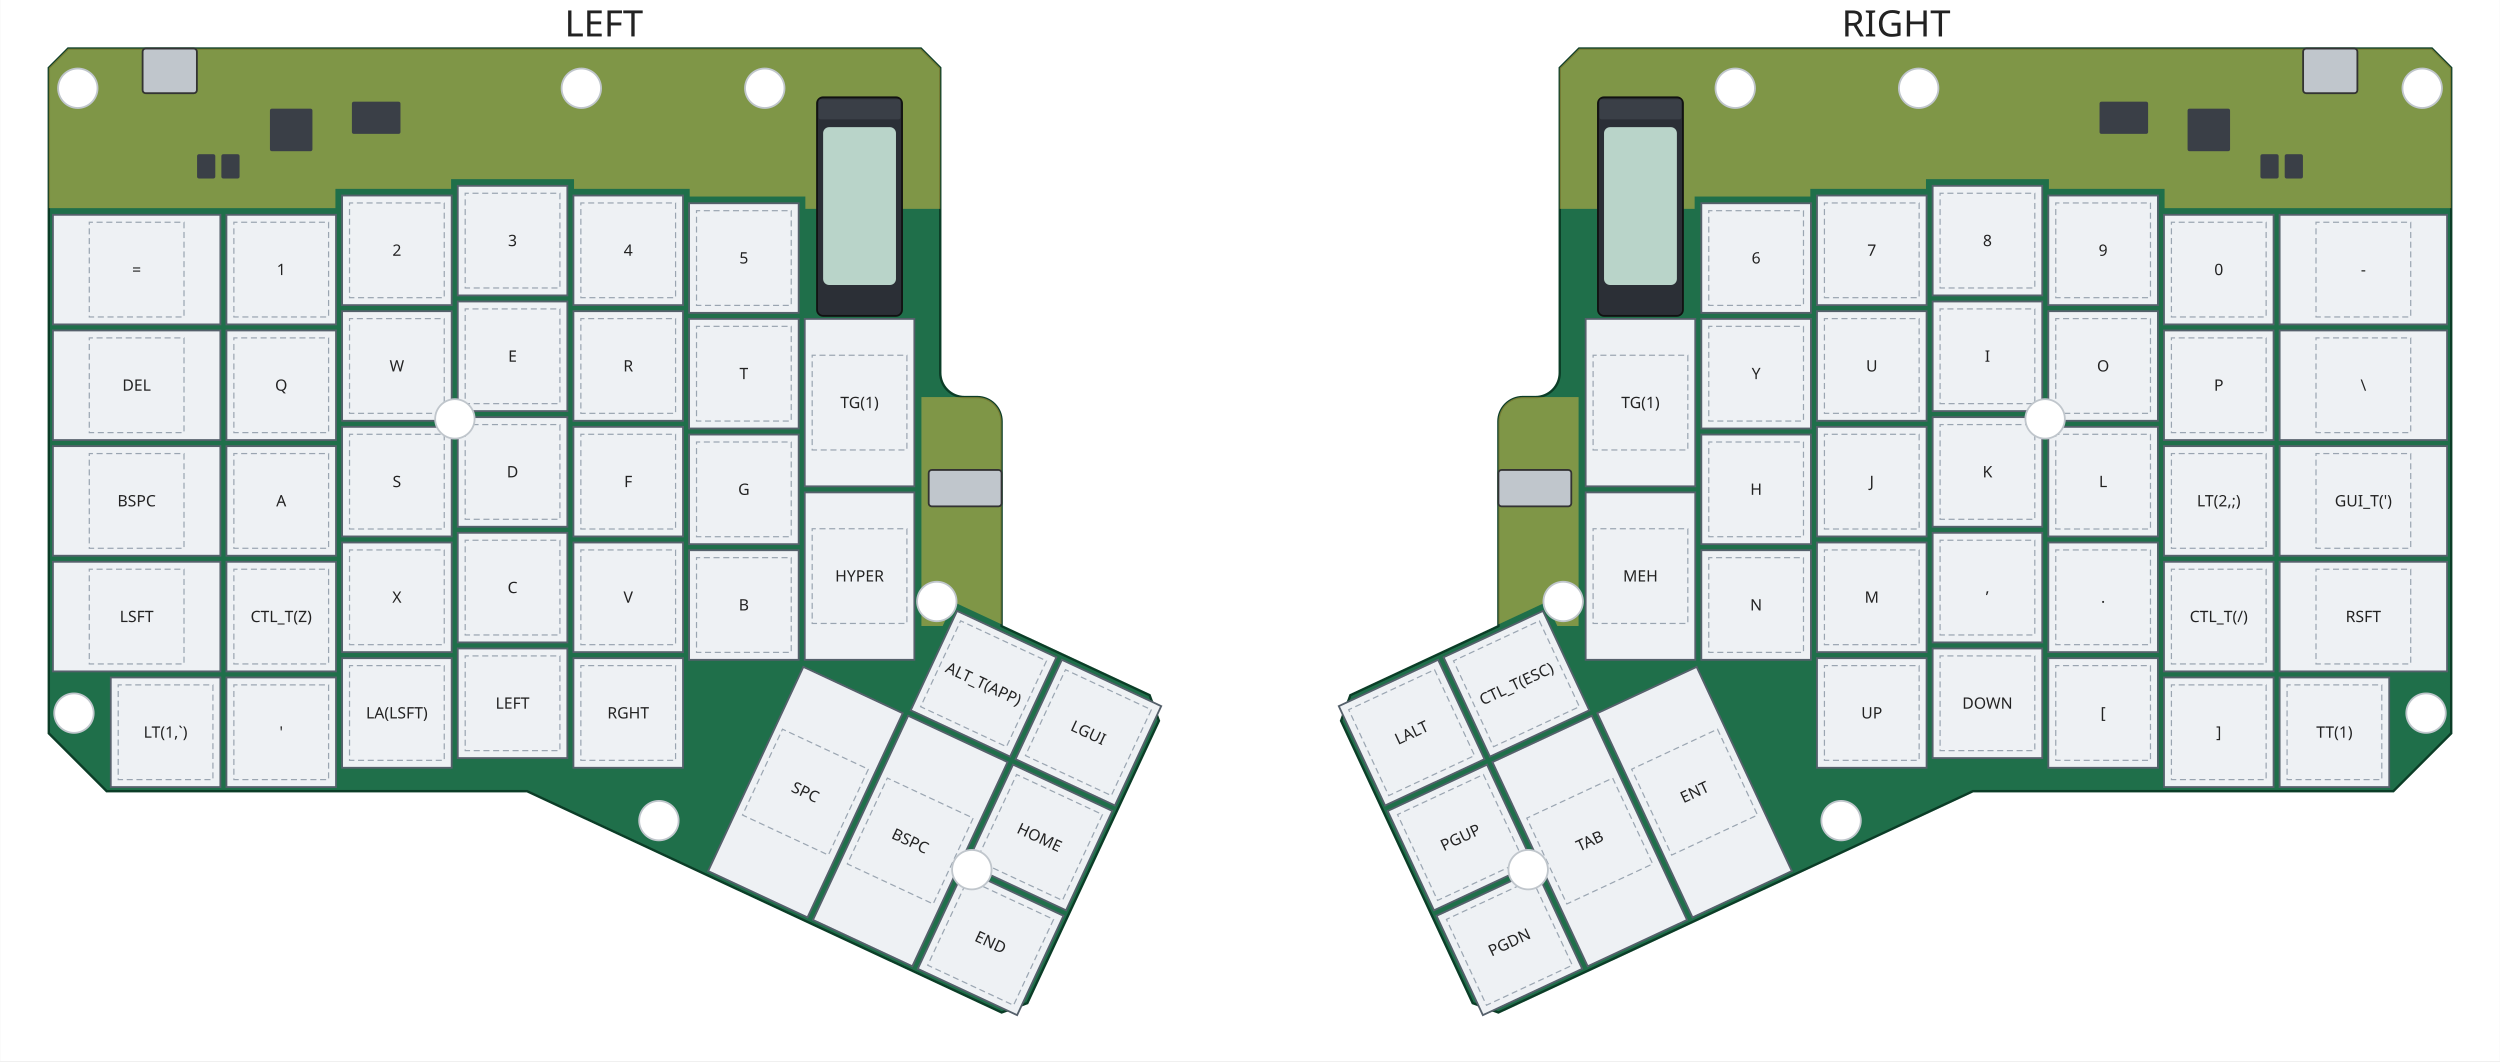
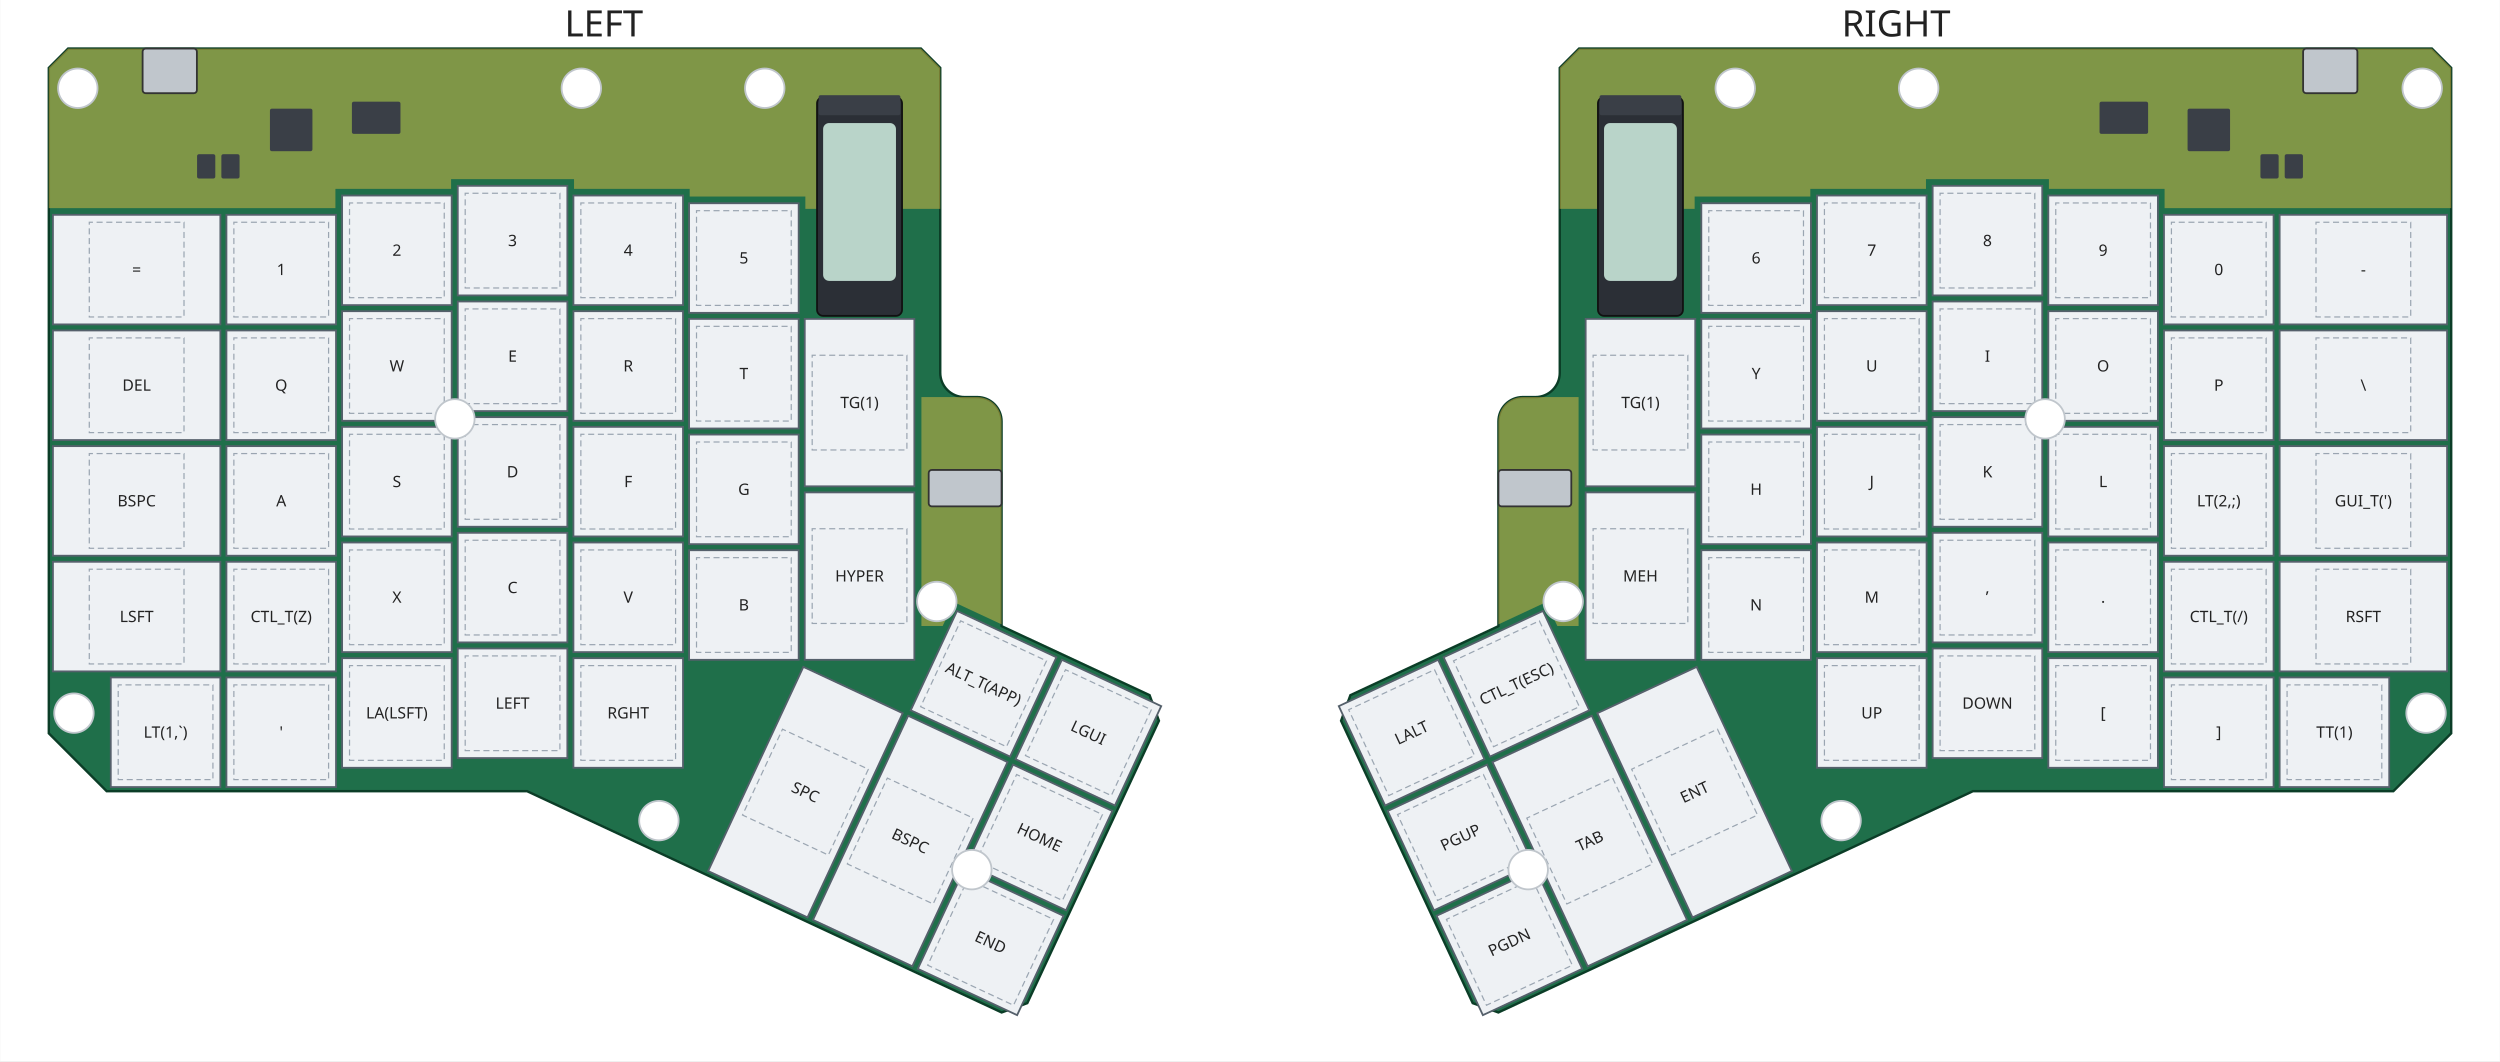
<svg xmlns="http://www.w3.org/2000/svg" viewBox="46.082 22.600 411.674 174.752" width="1647" height="699" font-family="sans-serif">
  <style>.bg{fill:#fff}.pcb{fill:#1f6f4a;stroke:#0b3d27;stroke-width:.4}.zone{fill:#f5c542;opacity:.45}.cap{fill:#eef1f4;stroke:#55606b;stroke-width:.3}.hsg{fill:none;stroke:#9aa5b1;stroke-width:.2;stroke-dasharray:1 .6}.disp{fill:#2b2f36;stroke:#111;stroke-width:.3}.win{fill:#b9d4c9}.hole{fill:#fff;stroke:#c0c6cc;stroke-width:.3}.jack{fill:#c0c6cc;stroke:#333;stroke-width:.3}.part{fill:#3a3f47}</style>
  <rect class="bg" x="46.082" y="22.600" width="411.674" height="174.752" />
  <g id="left">
    <path class="pcb" d="M200.900,33.775 L200.900,84.000 L200.919,84.392 L200.977,84.780 L201.072,85.161 L201.204,85.531 L201.372,85.886 L201.574,86.222 L201.808,86.538 L202.072,86.828 L202.362,87.092 L202.678,87.326 L203.014,87.528 L203.369,87.696 L203.739,87.828 L204.120,87.923 L204.508,87.981 L204.900,88.000 L207.000,88.000 L207.392,88.019 L207.780,88.077 L208.161,88.172 L208.531,88.304 L208.886,88.472 L209.222,88.674 L209.538,88.908 L209.828,89.172 L210.092,89.462 L210.326,89.778 L210.528,90.114 L210.696,90.469 L210.828,90.839 L210.923,91.220 L210.981,91.608 L211.000,92.000 L211.000,125.727 L235.382,137.096 L236.919,141.315 L215.235,187.818 L211.016,189.352 L132.848,152.908 L63.607,152.908 L54.082,143.383 L54.082,33.775 L57.257,30.600 L197.725,30.600 Z" />
    <path class="zone" fill-rule="evenodd" d="M197.725,30.600 L57.257,30.600 L54.082,33.775 L54.082,56.880 L82.235,56.880 L83.435,56.880 L101.285,56.880 L101.285,53.703 L120.335,53.703 L120.335,52.105 L140.585,52.105 L140.585,53.703 L159.635,53.703 L159.635,54.975 L178.685,54.975 L178.685,57.000 L200.900,57.000 L200.900,33.775 Z M61.724,35.603 L61.860,35.891 L61.967,36.191 L62.045,36.501 L62.092,36.816 L62.107,37.135 L62.092,37.453 L62.045,37.769 L61.967,38.078 L61.860,38.379 L61.724,38.667 L61.560,38.940 L61.370,39.197 L61.155,39.433 L60.919,39.647 L60.663,39.837 L60.389,40.001 L60.101,40.137 L59.801,40.245 L59.491,40.322 L59.176,40.369 L58.857,40.385 L58.539,40.369 L58.223,40.322 L57.914,40.245 L57.614,40.137 L57.325,40.001 L57.052,39.837 L56.796,39.647 L56.559,39.433 L56.345,39.197 L56.155,38.940 L55.991,38.667 L55.855,38.379 L55.747,38.078 L55.670,37.769 L55.623,37.453 L55.607,37.135 L55.623,36.816 L55.670,36.501 L55.747,36.191 L55.855,35.891 L55.991,35.603 L56.155,35.329 L56.345,35.073 L56.559,34.837 L56.796,34.623 L57.052,34.433 L57.325,34.269 L57.614,34.132 L57.914,34.025 L58.223,33.947 L58.539,33.900 L58.857,33.885 L59.176,33.900 L59.491,33.947 L59.801,34.025 L60.101,34.132 L60.389,34.269 L60.663,34.433 L60.919,34.623 L61.155,34.837 L61.370,35.073 L61.560,35.329 Z M144.655,35.603 L144.791,35.891 L144.898,36.191 L144.976,36.501 L145.023,36.816 L145.038,37.135 L145.023,37.453 L144.976,37.769 L144.898,38.078 L144.791,38.379 L144.655,38.667 L144.491,38.940 L144.301,39.197 L144.086,39.433 L143.850,39.647 L143.594,39.837 L143.320,40.001 L143.032,40.137 L142.732,40.245 L142.422,40.322 L142.107,40.369 L141.788,40.385 L141.470,40.369 L141.154,40.322 L140.845,40.245 L140.545,40.137 L140.256,40.001 L139.983,39.837 L139.727,39.647 L139.490,39.433 L139.276,39.197 L139.086,38.940 L138.922,38.667 L138.786,38.379 L138.678,38.078 L138.601,37.769 L138.554,37.453 L138.538,37.135 L138.554,36.816 L138.601,36.501 L138.678,36.191 L138.786,35.891 L138.922,35.603 L139.086,35.329 L139.276,35.073 L139.490,34.837 L139.727,34.623 L139.983,34.433 L140.256,34.269 L140.545,34.132 L140.845,34.025 L141.154,33.947 L141.470,33.900 L141.788,33.885 L142.107,33.900 L142.422,33.947 L142.732,34.025 L143.032,34.132 L143.320,34.269 L143.594,34.433 L143.850,34.623 L144.086,34.837 L144.301,35.073 L144.491,35.329 Z M174.866,35.603 L175.003,35.891 L175.110,36.191 L175.188,36.501 L175.234,36.816 L175.250,37.135 L175.234,37.453 L175.188,37.769 L175.110,38.078 L175.003,38.379 L174.866,38.667 L174.702,38.940 L174.512,39.197 L174.298,39.433 L174.062,39.647 L173.806,39.837 L173.532,40.001 L173.244,40.137 L172.943,40.245 L172.634,40.322 L172.319,40.369 L172.000,40.385 L171.681,40.369 L171.366,40.322 L171.057,40.245 L170.756,40.137 L170.468,40.001 L170.194,39.837 L169.938,39.647 L169.702,39.433 L169.488,39.197 L169.298,38.940 L169.134,38.667 L168.997,38.379 L168.890,38.078 L168.812,37.769 L168.766,37.453 L168.750,37.135 L168.766,36.816 L168.812,36.501 L168.890,36.191 L168.997,35.891 L169.134,35.603 L169.298,35.329 L169.488,35.073 L169.702,34.837 L169.938,34.623 L170.194,34.433 L170.468,34.269 L170.756,34.132 L171.057,34.025 L171.366,33.947 L171.681,33.900 L172.000,33.885 L172.319,33.900 L172.634,33.947 L172.943,34.025 L173.244,34.132 L173.532,34.269 L173.806,34.433 L174.062,34.623 L174.298,34.837 L174.512,35.073 L174.702,35.329 Z" />
    <path class="zone" fill-rule="evenodd" d="M197.800,88.000 L197.800,119.635 L197.823,119.604 L198.037,119.368 L198.274,119.154 L198.530,118.964 L198.803,118.800 L199.092,118.663 L199.392,118.556 L199.701,118.478 L200.017,118.432 L200.335,118.416 L200.654,118.432 L200.969,118.478 L201.279,118.556 L201.579,118.663 L201.867,118.800 L202.141,118.964 L202.397,119.154 L202.633,119.368 L202.848,119.604 L203.038,119.860 L203.202,120.134 L203.338,120.422 L203.445,120.723 L203.523,121.032 L203.570,121.347 L203.585,121.666 L203.571,121.965 L211.000,125.430 L211.000,92.000 L210.981,91.608 L210.923,91.220 L210.828,90.839 L210.696,90.469 L210.528,90.114 L210.326,89.778 L210.092,89.462 L209.828,89.172 L209.538,88.908 L209.222,88.674 L208.886,88.472 L208.531,88.304 L208.161,88.172 L207.780,88.077 L207.392,88.019 L207.000,88.000 L204.900,88.000 Z" />
    <path class="zone" fill-rule="evenodd" d="M197.800,125.700 L201.304,125.700 L201.843,124.544 L201.579,124.669 L201.279,124.776 L200.969,124.854 L200.654,124.900 L200.335,124.916 L200.017,124.900 L199.701,124.854 L199.392,124.776 L199.092,124.669 L198.803,124.532 L198.530,124.368 L198.274,124.178 L198.037,123.964 L197.823,123.728 L197.800,123.697 Z" />
    <path class="cap" d="M82.335,57.980 L82.335,76.030 L54.760,76.030 L54.760,57.980 Z" />
    <path class="hsg" d="M76.348,59.205 L76.348,74.805 L60.748,74.805 L60.748,59.205 Z" />
    <text font-size="2.6" fill="#222" text-anchor="middle" x="68.548" y="67.905" transform="rotate(0 68.548 67.005)">=</text>
    <path class="cap" d="M101.385,57.980 L101.385,76.030 L83.335,76.030 L83.335,57.980 Z" />
    <path class="hsg" d="M100.160,59.205 L100.160,74.805 L84.560,74.805 L84.560,59.205 Z" />
    <text font-size="2.6" fill="#222" text-anchor="middle" x="92.360" y="67.905" transform="rotate(0 92.360 67.005)">1</text>
    <path class="cap" d="M120.435,54.803 L120.435,72.853 L102.385,72.853 L102.385,54.803 Z" />
    <path class="hsg" d="M119.210,56.028 L119.210,71.628 L103.610,71.628 L103.610,56.028 Z" />
    <text font-size="2.6" fill="#222" text-anchor="middle" x="111.410" y="64.728" transform="rotate(0 111.410 63.828)">2</text>
    <path class="cap" d="M139.485,53.205 L139.485,71.255 L121.435,71.255 L121.435,53.205 Z" />
    <path class="hsg" d="M138.260,54.430 L138.260,70.030 L122.660,70.030 L122.660,54.430 Z" />
    <text font-size="2.6" fill="#222" text-anchor="middle" x="130.460" y="63.130" transform="rotate(0 130.460 62.230)">3</text>
    <path class="cap" d="M158.535,54.803 L158.535,72.853 L140.485,72.853 L140.485,54.803 Z" />
    <path class="hsg" d="M157.310,56.028 L157.310,71.628 L141.710,71.628 L141.710,56.028 Z" />
    <text font-size="2.6" fill="#222" text-anchor="middle" x="149.510" y="64.728" transform="rotate(0 149.510 63.828)">4</text>
    <path class="cap" d="M177.585,56.075 L177.585,74.125 L159.535,74.125 L159.535,56.075 Z" />
    <path class="hsg" d="M176.360,57.300 L176.360,72.900 L160.760,72.900 L160.760,57.300 Z" />
    <text font-size="2.6" fill="#222" text-anchor="middle" x="168.560" y="66.000" transform="rotate(0 168.560 65.100)">5</text>
    <path class="cap" d="M82.335,77.028 L82.335,95.078 L54.760,95.078 L54.760,77.028 Z" />
    <path class="hsg" d="M76.348,78.253 L76.348,93.853 L60.748,93.853 L60.748,78.253 Z" />
    <text font-size="2.6" fill="#222" text-anchor="middle" x="68.548" y="86.953" transform="rotate(0 68.548 86.053)">DEL</text>
    <path class="cap" d="M101.385,77.028 L101.385,95.078 L83.335,95.078 L83.335,77.028 Z" />
    <path class="hsg" d="M100.160,78.253 L100.160,93.853 L84.560,93.853 L84.560,78.253 Z" />
    <text font-size="2.6" fill="#222" text-anchor="middle" x="92.360" y="86.953" transform="rotate(0 92.360 86.053)">Q</text>
    <path class="cap" d="M120.435,73.853 L120.435,91.903 L102.385,91.903 L102.385,73.853 Z" />
    <path class="hsg" d="M119.210,75.078 L119.210,90.678 L103.610,90.678 L103.610,75.078 Z" />
    <text font-size="2.6" fill="#222" text-anchor="middle" x="111.410" y="83.778" transform="rotate(0 111.410 82.878)">W</text>
    <path class="cap" d="M139.485,72.255 L139.485,90.305 L121.435,90.305 L121.435,72.255 Z" />
    <path class="hsg" d="M138.260,73.480 L138.260,89.080 L122.660,89.080 L122.660,73.480 Z" />
    <text font-size="2.6" fill="#222" text-anchor="middle" x="130.460" y="82.180" transform="rotate(0 130.460 81.280)">E</text>
    <path class="cap" d="M158.535,73.853 L158.535,91.903 L140.485,91.903 L140.485,73.853 Z" />
    <path class="hsg" d="M157.310,75.078 L157.310,90.678 L141.710,90.678 L141.710,75.078 Z" />
    <text font-size="2.6" fill="#222" text-anchor="middle" x="149.510" y="83.778" transform="rotate(0 149.510 82.878)">R</text>
    <path class="cap" d="M177.585,75.123 L177.585,93.173 L159.535,93.173 L159.535,75.123 Z" />
    <path class="hsg" d="M176.360,76.348 L176.360,91.948 L160.760,91.948 L160.760,76.348 Z" />
    <text font-size="2.6" fill="#222" text-anchor="middle" x="168.560" y="85.048" transform="rotate(0 168.560 84.148)">T</text>
    <path class="cap" d="M196.635,75.123 L196.635,102.698 L178.585,102.698 L178.585,75.123 Z" />
    <path class="hsg" d="M195.410,81.110 L195.410,96.710 L179.810,96.710 L179.810,81.110 Z" />
    <text font-size="2.6" fill="#222" text-anchor="middle" x="187.610" y="89.810" transform="rotate(0 187.610 88.910)">TG(1)</text>
    <path class="cap" d="M82.335,96.078 L82.335,114.128 L54.760,114.128 L54.760,96.078 Z" />
    <path class="hsg" d="M76.348,97.303 L76.348,112.903 L60.748,112.903 L60.748,97.303 Z" />
    <text font-size="2.6" fill="#222" text-anchor="middle" x="68.548" y="106.003" transform="rotate(0 68.548 105.103)">BSPC</text>
    <path class="cap" d="M101.385,96.078 L101.385,114.128 L83.335,114.128 L83.335,96.078 Z" />
    <path class="hsg" d="M100.160,97.303 L100.160,112.903 L84.560,112.903 L84.560,97.303 Z" />
    <text font-size="2.6" fill="#222" text-anchor="middle" x="92.360" y="106.003" transform="rotate(0 92.360 105.103)">A</text>
    <path class="cap" d="M120.435,92.903 L120.435,110.953 L102.385,110.953 L102.385,92.903 Z" />
    <path class="hsg" d="M119.210,94.128 L119.210,109.728 L103.610,109.728 L103.610,94.128 Z" />
    <text font-size="2.6" fill="#222" text-anchor="middle" x="111.410" y="102.828" transform="rotate(0 111.410 101.928)">S</text>
    <path class="cap" d="M139.485,91.305 L139.485,109.355 L121.435,109.355 L121.435,91.305 Z" />
    <path class="hsg" d="M138.260,92.530 L138.260,108.130 L122.660,108.130 L122.660,92.530 Z" />
    <text font-size="2.6" fill="#222" text-anchor="middle" x="130.460" y="101.230" transform="rotate(0 130.460 100.330)">D</text>
    <path class="cap" d="M158.535,92.903 L158.535,110.953 L140.485,110.953 L140.485,92.903 Z" />
    <path class="hsg" d="M157.310,94.128 L157.310,109.728 L141.710,109.728 L141.710,94.128 Z" />
    <text font-size="2.6" fill="#222" text-anchor="middle" x="149.510" y="102.828" transform="rotate(0 149.510 101.928)">F</text>
    <path class="cap" d="M177.585,94.173 L177.585,112.223 L159.535,112.223 L159.535,94.173 Z" />
    <path class="hsg" d="M176.360,95.398 L176.360,110.998 L160.760,110.998 L160.760,95.398 Z" />
    <text font-size="2.6" fill="#222" text-anchor="middle" x="168.560" y="104.098" transform="rotate(0 168.560 103.198)">G</text>
    <path class="cap" d="M82.335,115.128 L82.335,133.178 L54.760,133.178 L54.760,115.128 Z" />
    <path class="hsg" d="M76.348,116.353 L76.348,131.953 L60.748,131.953 L60.748,116.353 Z" />
    <text font-size="2.6" fill="#222" text-anchor="middle" x="68.548" y="125.053" transform="rotate(0 68.548 124.153)">LSFT</text>
    <path class="cap" d="M101.385,115.128 L101.385,133.178 L83.335,133.178 L83.335,115.128 Z" />
    <path class="hsg" d="M100.160,116.353 L100.160,131.953 L84.560,131.953 L84.560,116.353 Z" />
    <text font-size="2.6" fill="#222" text-anchor="middle" x="92.360" y="125.053" transform="rotate(0 92.360 124.153)">CTL_T(Z)</text>
    <path class="cap" d="M120.435,111.953 L120.435,130.003 L102.385,130.003 L102.385,111.953 Z" />
    <path class="hsg" d="M119.210,113.178 L119.210,128.778 L103.610,128.778 L103.610,113.178 Z" />
    <text font-size="2.6" fill="#222" text-anchor="middle" x="111.410" y="121.878" transform="rotate(0 111.410 120.978)">X</text>
    <path class="cap" d="M139.485,110.355 L139.485,128.405 L121.435,128.405 L121.435,110.355 Z" />
    <path class="hsg" d="M138.260,111.580 L138.260,127.180 L122.660,127.180 L122.660,111.580 Z" />
    <text font-size="2.6" fill="#222" text-anchor="middle" x="130.460" y="120.280" transform="rotate(0 130.460 119.380)">C</text>
    <path class="cap" d="M158.535,111.953 L158.535,130.003 L140.485,130.003 L140.485,111.953 Z" />
    <path class="hsg" d="M157.310,113.178 L157.310,128.778 L141.710,128.778 L141.710,113.178 Z" />
    <text font-size="2.6" fill="#222" text-anchor="middle" x="149.510" y="121.878" transform="rotate(0 149.510 120.978)">V</text>
    <path class="cap" d="M177.585,113.223 L177.585,131.273 L159.535,131.273 L159.535,113.223 Z" />
    <path class="hsg" d="M176.360,114.448 L176.360,130.048 L160.760,130.048 L160.760,114.448 Z" />
    <text font-size="2.6" fill="#222" text-anchor="middle" x="168.560" y="123.148" transform="rotate(0 168.560 122.248)">B</text>
    <path class="cap" d="M196.635,103.698 L196.635,131.273 L178.585,131.273 L178.585,103.698 Z" />
    <path class="hsg" d="M195.410,109.685 L195.410,125.285 L179.810,125.285 L179.810,109.685 Z" />
    <text font-size="2.6" fill="#222" text-anchor="middle" x="187.610" y="118.385" transform="rotate(0 187.610 117.485)">HYPER</text>
    <path class="cap" d="M82.335,134.178 L82.335,152.228 L64.285,152.228 L64.285,134.178 Z" />
    <path class="hsg" d="M81.110,135.403 L81.110,151.003 L65.510,151.003 L65.510,135.403 Z" />
    <text font-size="2.6" fill="#222" text-anchor="middle" x="73.310" y="144.103" transform="rotate(0 73.310 143.203)">LT(1,`)</text>
    <path class="cap" d="M101.385,134.178 L101.385,152.228 L83.335,152.228 L83.335,134.178 Z" />
    <path class="hsg" d="M100.160,135.403 L100.160,151.003 L84.560,151.003 L84.560,135.403 Z" />
    <text font-size="2.6" fill="#222" text-anchor="middle" x="92.360" y="144.103" transform="rotate(0 92.360 143.203)">'</text>
    <path class="cap" d="M120.435,131.003 L120.435,149.053 L102.385,149.053 L102.385,131.003 Z" />
    <path class="hsg" d="M119.210,132.228 L119.210,147.828 L103.610,147.828 L103.610,132.228 Z" />
    <text font-size="2.6" fill="#222" text-anchor="middle" x="111.410" y="140.928" transform="rotate(0 111.410 140.028)">LA(LSFT)</text>
    <path class="cap" d="M139.485,129.405 L139.485,147.455 L121.435,147.455 L121.435,129.405 Z" />
    <path class="hsg" d="M138.260,130.630 L138.260,146.230 L122.660,146.230 L122.660,130.630 Z" />
    <text font-size="2.6" fill="#222" text-anchor="middle" x="130.460" y="139.330" transform="rotate(0 130.460 138.430)">LEFT</text>
    <path class="cap" d="M158.535,131.003 L158.535,149.053 L140.485,149.053 L140.485,131.003 Z" />
    <path class="hsg" d="M157.310,132.228 L157.310,147.828 L141.710,147.828 L141.710,132.228 Z" />
    <text font-size="2.6" fill="#222" text-anchor="middle" x="149.510" y="140.928" transform="rotate(0 149.510 140.028)">RGHT</text>
    <path class="cap" d="M237.295,138.903 L229.666,155.262 L213.308,147.634 L220.936,131.275 Z" />
    <path class="hsg" d="M235.667,139.496 L229.074,153.634 L214.935,147.041 L221.528,132.903 Z" />
    <text font-size="2.6" fill="#222" text-anchor="middle" x="225.301" y="144.169" transform="rotate(25 225.301 143.269)">LGUI</text>
    <path class="cap" d="M220.030,130.854 L212.402,147.213 L196.043,139.585 L203.671,123.226 Z" />
    <path class="hsg" d="M218.402,131.447 L211.809,145.585 L197.671,138.992 L204.264,124.854 Z" />
    <text font-size="2.6" fill="#222" text-anchor="middle" x="208.037" y="136.119" transform="rotate(25 208.037 135.219)">ALT_T(APP)</text>
    <path class="cap" d="M229.245,156.168 L221.617,172.527 L205.258,164.898 L212.887,148.540 Z" />
    <path class="hsg" d="M227.617,156.760 L221.025,170.899 L206.886,164.306 L213.479,150.167 Z" />
    <text font-size="2.6" fill="#222" text-anchor="middle" x="217.252" y="161.433" transform="rotate(25 217.252 160.533)">HOME</text>
    <path class="cap" d="M221.194,173.435 L213.565,189.794 L197.206,182.165 L204.835,165.806 Z" />
    <path class="hsg" d="M219.566,174.027 L212.973,188.166 L198.834,181.573 L205.427,167.434 Z" />
    <text font-size="2.6" fill="#222" text-anchor="middle" x="209.200" y="178.700" transform="rotate(25 209.200 177.800)">END</text>
    <path class="cap" d="M211.981,148.119 L196.301,181.743 L179.943,174.115 L195.622,140.491 Z" />
    <path class="hsg" d="M206.327,157.345 L199.734,171.483 L185.596,164.890 L192.189,150.752 Z" />
    <text font-size="2.6" fill="#222" text-anchor="middle" x="195.962" y="162.017" transform="rotate(25 195.962 161.117)">BSPC</text>
    <path class="cap" d="M194.716,140.068 L179.037,173.692 L162.678,166.063 L178.357,132.439 Z" />
    <path class="hsg" d="M189.063,149.293 L182.470,163.431 L168.332,156.838 L174.924,142.700 Z" />
    <text font-size="2.6" fill="#222" text-anchor="middle" x="178.697" y="153.965" transform="rotate(25 178.697 153.065)">SPC</text>
    <rect class="disp" x="180.610" y="38.625" width="14.000" height="36.000" rx="1.0" />
-     <rect class="win" x="181.610" y="43.540" width="12.000" height="26.000" rx="1.0" />
+     <rect class="win" x="181.610" y="42.865" width="12.000" height="26.000" rx="1.0" />
    <rect class="part" x="90.500" y="40.500" width="7.000" height="7.000" rx="0.3" />
    <rect class="part" x="104.000" y="39.350" width="8.000" height="5.300" rx="0.3" />
    <rect class="part" x="82.500" y="48.000" width="3.000" height="4.000" rx="0.3" />
    <rect class="part" x="78.500" y="48.000" width="3.000" height="4.000" rx="0.3" />
-     <rect class="part" x="180.880" y="38.950" width="13.460" height="3.300" rx="0.3" />
+     <rect class="part" x="180.880" y="38.275" width="13.460" height="3.300" rx="0.3" />
    <rect class="jack" x="69.530" y="30.600" width="8.940" height="7.350" rx="0.5" />
    <rect class="jack" x="199.000" y="100.000" width="12.000" height="6.000" rx="0.5" />
    <circle class="hole" cx="206.101" cy="165.837" r="3.25" />
    <circle class="hole" cx="200.335" cy="121.666" r="3.25" />
    <circle class="hole" cx="154.565" cy="157.759" r="3.25" />
    <circle class="hole" cx="58.222" cy="140.056" r="3.25" />
    <circle class="hole" cx="120.960" cy="91.592" r="3.25" />
    <circle class="hole" cx="58.857" cy="37.135" r="3.25" />
    <circle class="hole" cx="141.788" cy="37.135" r="3.25" />
    <circle class="hole" cx="172.000" cy="37.135" r="3.25" />
    <text font-size="6" fill="#222" text-anchor="middle" x="145.501" y="28.600">LEFT</text>
  </g>
  <g id="right">
    <path class="pcb" d="M306.113,30.600 L446.581,30.600 L449.756,33.775 L449.756,143.383 L440.231,152.908 L370.990,152.908 L292.822,189.352 L288.603,187.818 L266.919,141.315 L268.456,137.096 L292.838,125.727 L292.838,92.000 L292.857,91.608 L292.915,91.220 L293.010,90.839 L293.143,90.469 L293.310,90.114 L293.512,89.778 L293.746,89.462 L294.010,89.172 L294.300,88.908 L294.616,88.674 L294.952,88.472 L295.307,88.304 L295.677,88.172 L296.058,88.077 L296.446,88.019 L296.838,88.000 L298.938,88.000 L299.330,87.981 L299.718,87.923 L300.099,87.828 L300.469,87.696 L300.824,87.528 L301.160,87.326 L301.476,87.092 L301.766,86.828 L302.030,86.538 L302.264,86.222 L302.466,85.886 L302.634,85.531 L302.766,85.161 L302.861,84.780 L302.919,84.392 L302.938,84.000 L302.938,33.775 Z" />
    <path class="zone" fill-rule="evenodd" d="M446.581,30.600 L306.113,30.600 L302.938,33.775 L302.938,57.000 L325.153,57.000 L325.153,54.975 L344.203,54.975 L344.203,53.703 L363.253,53.703 L363.253,52.105 L383.503,52.105 L383.503,53.703 L402.553,53.703 L402.553,56.880 L420.403,56.880 L421.603,56.880 L449.756,56.880 L449.756,33.775 Z M334.704,35.603 L334.841,35.891 L334.948,36.191 L335.026,36.501 L335.072,36.816 L335.088,37.135 L335.072,37.453 L335.026,37.769 L334.948,38.078 L334.841,38.379 L334.704,38.667 L334.540,38.940 L334.350,39.197 L334.136,39.433 L333.900,39.647 L333.644,39.837 L333.370,40.001 L333.082,40.137 L332.781,40.245 L332.472,40.322 L332.157,40.369 L331.838,40.385 L331.519,40.369 L331.204,40.322 L330.895,40.245 L330.594,40.137 L330.306,40.001 L330.032,39.837 L329.776,39.647 L329.540,39.433 L329.326,39.197 L329.136,38.940 L328.972,38.667 L328.835,38.379 L328.728,38.078 L328.650,37.769 L328.604,37.453 L328.588,37.135 L328.604,36.816 L328.650,36.501 L328.728,36.191 L328.835,35.891 L328.972,35.603 L329.136,35.329 L329.326,35.073 L329.540,34.837 L329.776,34.623 L330.032,34.433 L330.306,34.269 L330.594,34.132 L330.895,34.025 L331.204,33.947 L331.519,33.900 L331.838,33.885 L332.157,33.900 L332.472,33.947 L332.781,34.025 L333.082,34.132 L333.370,34.269 L333.644,34.433 L333.900,34.623 L334.136,34.837 L334.350,35.073 L334.540,35.329 Z M364.916,35.603 L365.052,35.891 L365.160,36.191 L365.237,36.501 L365.284,36.816 L365.300,37.135 L365.284,37.453 L365.237,37.769 L365.160,38.078 L365.052,38.379 L364.916,38.667 L364.752,38.940 L364.562,39.197 L364.348,39.433 L364.111,39.647 L363.855,39.837 L363.582,40.001 L363.293,40.137 L362.993,40.245 L362.684,40.322 L362.368,40.369 L362.050,40.385 L361.731,40.369 L361.416,40.322 L361.106,40.245 L360.806,40.137 L360.518,40.001 L360.244,39.837 L359.988,39.647 L359.752,39.433 L359.537,39.197 L359.347,38.940 L359.183,38.667 L359.047,38.379 L358.940,38.078 L358.862,37.769 L358.815,37.453 L358.800,37.135 L358.815,36.816 L358.862,36.501 L358.940,36.191 L359.047,35.891 L359.183,35.603 L359.347,35.329 L359.537,35.073 L359.752,34.837 L359.988,34.623 L360.244,34.433 L360.518,34.269 L360.806,34.132 L361.106,34.025 L361.416,33.947 L361.731,33.900 L362.050,33.885 L362.368,33.900 L362.684,33.947 L362.993,34.025 L363.293,34.132 L363.582,34.269 L363.855,34.433 L364.111,34.623 L364.348,34.837 L364.562,35.073 L364.752,35.329 Z M447.847,35.603 L447.983,35.891 L448.091,36.191 L448.168,36.501 L448.215,36.816 L448.231,37.135 L448.215,37.453 L448.168,37.769 L448.091,38.078 L447.983,38.379 L447.847,38.667 L447.683,38.940 L447.493,39.197 L447.279,39.433 L447.042,39.647 L446.786,39.837 L446.513,40.001 L446.224,40.137 L445.924,40.245 L445.615,40.322 L445.299,40.369 L444.981,40.385 L444.662,40.369 L444.347,40.322 L444.037,40.245 L443.737,40.137 L443.449,40.001 L443.175,39.837 L442.919,39.647 L442.683,39.433 L442.468,39.197 L442.278,38.940 L442.114,38.667 L441.978,38.379 L441.871,38.078 L441.793,37.769 L441.746,37.453 L441.731,37.135 L441.746,36.816 L441.793,36.501 L441.871,36.191 L441.978,35.891 L442.114,35.603 L442.278,35.329 L442.468,35.073 L442.683,34.837 L442.919,34.623 L443.175,34.433 L443.449,34.269 L443.737,34.132 L444.037,34.025 L444.347,33.947 L444.662,33.900 L444.981,33.885 L445.299,33.900 L445.615,33.947 L445.924,34.025 L446.224,34.132 L446.513,34.269 L446.786,34.433 L447.042,34.623 L447.279,34.837 L447.493,35.073 L447.683,35.329 Z" />
    <path class="zone" fill-rule="evenodd" d="M296.058,88.077 L295.677,88.172 L295.307,88.304 L294.952,88.472 L294.616,88.674 L294.300,88.908 L294.010,89.172 L293.746,89.462 L293.512,89.778 L293.310,90.114 L293.143,90.469 L293.010,90.839 L292.915,91.220 L292.857,91.608 L292.838,92.000 L292.838,125.430 L300.267,121.965 L300.253,121.666 L300.268,121.347 L300.315,121.032 L300.393,120.723 L300.500,120.422 L300.636,120.134 L300.800,119.860 L300.990,119.604 L301.205,119.368 L301.441,119.154 L301.697,118.964 L301.971,118.800 L302.259,118.663 L302.559,118.556 L302.869,118.478 L303.184,118.432 L303.503,118.416 L303.821,118.432 L304.137,118.478 L304.446,118.556 L304.746,118.663 L305.035,118.800 L305.308,118.964 L305.564,119.154 L305.801,119.368 L306.015,119.604 L306.038,119.635 L306.038,88.000 L298.938,88.000 L296.838,88.000 L296.446,88.019 Z" />
    <path class="zone" fill-rule="evenodd" d="M306.038,125.700 L306.038,123.697 L306.015,123.728 L305.801,123.964 L305.564,124.178 L305.308,124.368 L305.035,124.532 L304.746,124.669 L304.446,124.776 L304.137,124.854 L303.821,124.900 L303.503,124.916 L303.184,124.900 L302.869,124.854 L302.559,124.776 L302.259,124.669 L301.995,124.544 L302.534,125.700 Z" />
    <path class="cap" d="M449.078,57.980 L449.078,76.030 L421.503,76.030 L421.503,57.980 Z" />
    <path class="hsg" d="M443.091,59.205 L443.091,74.805 L427.491,74.805 L427.491,59.205 Z" />
    <text font-size="2.6" fill="#222" text-anchor="middle" x="435.291" y="67.905" transform="rotate(-0 435.291 67.005)">-</text>
    <path class="cap" d="M420.503,57.980 L420.503,76.030 L402.453,76.030 L402.453,57.980 Z" />
    <path class="hsg" d="M419.278,59.205 L419.278,74.805 L403.678,74.805 L403.678,59.205 Z" />
    <text font-size="2.6" fill="#222" text-anchor="middle" x="411.478" y="67.905" transform="rotate(-0 411.478 67.005)">0</text>
    <path class="cap" d="M401.453,54.803 L401.453,72.853 L383.403,72.853 L383.403,54.803 Z" />
    <path class="hsg" d="M400.228,56.028 L400.228,71.628 L384.628,71.628 L384.628,56.028 Z" />
    <text font-size="2.6" fill="#222" text-anchor="middle" x="392.428" y="64.728" transform="rotate(-0 392.428 63.828)">9</text>
    <path class="cap" d="M382.403,53.205 L382.403,71.255 L364.353,71.255 L364.353,53.205 Z" />
    <path class="hsg" d="M381.178,54.430 L381.178,70.030 L365.578,70.030 L365.578,54.430 Z" />
    <text font-size="2.6" fill="#222" text-anchor="middle" x="373.378" y="63.130" transform="rotate(-0 373.378 62.230)">8</text>
    <path class="cap" d="M363.353,54.803 L363.353,72.853 L345.303,72.853 L345.303,54.803 Z" />
    <path class="hsg" d="M362.128,56.028 L362.128,71.628 L346.528,71.628 L346.528,56.028 Z" />
    <text font-size="2.6" fill="#222" text-anchor="middle" x="354.328" y="64.728" transform="rotate(-0 354.328 63.828)">7</text>
    <path class="cap" d="M344.303,56.075 L344.303,74.125 L326.253,74.125 L326.253,56.075 Z" />
    <path class="hsg" d="M343.078,57.300 L343.078,72.900 L327.478,72.900 L327.478,57.300 Z" />
    <text font-size="2.6" fill="#222" text-anchor="middle" x="335.278" y="66.000" transform="rotate(-0 335.278 65.100)">6</text>
    <path class="cap" d="M449.078,77.028 L449.078,95.078 L421.503,95.078 L421.503,77.028 Z" />
    <path class="hsg" d="M443.091,78.253 L443.091,93.853 L427.491,93.853 L427.491,78.253 Z" />
    <text font-size="2.6" fill="#222" text-anchor="middle" x="435.291" y="86.953" transform="rotate(-0 435.291 86.053)">\</text>
    <path class="cap" d="M420.503,77.028 L420.503,95.078 L402.453,95.078 L402.453,77.028 Z" />
    <path class="hsg" d="M419.278,78.253 L419.278,93.853 L403.678,93.853 L403.678,78.253 Z" />
    <text font-size="2.6" fill="#222" text-anchor="middle" x="411.478" y="86.953" transform="rotate(-0 411.478 86.053)">P</text>
    <path class="cap" d="M401.453,73.853 L401.453,91.903 L383.403,91.903 L383.403,73.853 Z" />
    <path class="hsg" d="M400.228,75.078 L400.228,90.678 L384.628,90.678 L384.628,75.078 Z" />
    <text font-size="2.6" fill="#222" text-anchor="middle" x="392.428" y="83.778" transform="rotate(-0 392.428 82.878)">O</text>
    <path class="cap" d="M382.403,72.255 L382.403,90.305 L364.353,90.305 L364.353,72.255 Z" />
    <path class="hsg" d="M381.178,73.480 L381.178,89.080 L365.578,89.080 L365.578,73.480 Z" />
    <text font-size="2.6" fill="#222" text-anchor="middle" x="373.378" y="82.180" transform="rotate(-0 373.378 81.280)">I</text>
    <path class="cap" d="M363.353,73.853 L363.353,91.903 L345.303,91.903 L345.303,73.853 Z" />
    <path class="hsg" d="M362.128,75.078 L362.128,90.678 L346.528,90.678 L346.528,75.078 Z" />
    <text font-size="2.6" fill="#222" text-anchor="middle" x="354.328" y="83.778" transform="rotate(-0 354.328 82.878)">U</text>
    <path class="cap" d="M344.303,75.123 L344.303,93.173 L326.253,93.173 L326.253,75.123 Z" />
    <path class="hsg" d="M343.078,76.348 L343.078,91.948 L327.478,91.948 L327.478,76.348 Z" />
    <text font-size="2.6" fill="#222" text-anchor="middle" x="335.278" y="85.048" transform="rotate(-0 335.278 84.148)">Y</text>
    <path class="cap" d="M325.253,75.123 L325.253,102.698 L307.203,102.698 L307.203,75.123 Z" />
    <path class="hsg" d="M324.028,81.110 L324.028,96.710 L308.428,96.710 L308.428,81.110 Z" />
    <text font-size="2.6" fill="#222" text-anchor="middle" x="316.228" y="89.810" transform="rotate(-0 316.228 88.910)">TG(1)</text>
    <path class="cap" d="M449.078,96.078 L449.078,114.128 L421.503,114.128 L421.503,96.078 Z" />
    <path class="hsg" d="M443.091,97.303 L443.091,112.903 L427.491,112.903 L427.491,97.303 Z" />
    <text font-size="2.6" fill="#222" text-anchor="middle" x="435.291" y="106.003" transform="rotate(-0 435.291 105.103)">GUI_T(')</text>
    <path class="cap" d="M420.503,96.078 L420.503,114.128 L402.453,114.128 L402.453,96.078 Z" />
    <path class="hsg" d="M419.278,97.303 L419.278,112.903 L403.678,112.903 L403.678,97.303 Z" />
    <text font-size="2.6" fill="#222" text-anchor="middle" x="411.478" y="106.003" transform="rotate(-0 411.478 105.103)">LT(2,;)</text>
    <path class="cap" d="M401.453,92.903 L401.453,110.953 L383.403,110.953 L383.403,92.903 Z" />
    <path class="hsg" d="M400.228,94.128 L400.228,109.728 L384.628,109.728 L384.628,94.128 Z" />
    <text font-size="2.6" fill="#222" text-anchor="middle" x="392.428" y="102.828" transform="rotate(-0 392.428 101.928)">L</text>
    <path class="cap" d="M382.403,91.305 L382.403,109.355 L364.353,109.355 L364.353,91.305 Z" />
    <path class="hsg" d="M381.178,92.530 L381.178,108.130 L365.578,108.130 L365.578,92.530 Z" />
    <text font-size="2.6" fill="#222" text-anchor="middle" x="373.378" y="101.230" transform="rotate(-0 373.378 100.330)">K</text>
    <path class="cap" d="M363.353,92.903 L363.353,110.953 L345.303,110.953 L345.303,92.903 Z" />
    <path class="hsg" d="M362.128,94.128 L362.128,109.728 L346.528,109.728 L346.528,94.128 Z" />
    <text font-size="2.6" fill="#222" text-anchor="middle" x="354.328" y="102.828" transform="rotate(-0 354.328 101.928)">J</text>
    <path class="cap" d="M344.303,94.173 L344.303,112.223 L326.253,112.223 L326.253,94.173 Z" />
    <path class="hsg" d="M343.078,95.398 L343.078,110.998 L327.478,110.998 L327.478,95.398 Z" />
    <text font-size="2.6" fill="#222" text-anchor="middle" x="335.278" y="104.098" transform="rotate(-0 335.278 103.198)">H</text>
    <path class="cap" d="M449.078,115.128 L449.078,133.178 L421.503,133.178 L421.503,115.128 Z" />
    <path class="hsg" d="M443.091,116.353 L443.091,131.953 L427.491,131.953 L427.491,116.353 Z" />
    <text font-size="2.6" fill="#222" text-anchor="middle" x="435.291" y="125.053" transform="rotate(-0 435.291 124.153)">RSFT</text>
    <path class="cap" d="M420.503,115.128 L420.503,133.178 L402.453,133.178 L402.453,115.128 Z" />
    <path class="hsg" d="M419.278,116.353 L419.278,131.953 L403.678,131.953 L403.678,116.353 Z" />
    <text font-size="2.6" fill="#222" text-anchor="middle" x="411.478" y="125.053" transform="rotate(-0 411.478 124.153)">CTL_T(/)</text>
    <path class="cap" d="M401.453,111.953 L401.453,130.003 L383.403,130.003 L383.403,111.953 Z" />
    <path class="hsg" d="M400.228,113.178 L400.228,128.778 L384.628,128.778 L384.628,113.178 Z" />
    <text font-size="2.6" fill="#222" text-anchor="middle" x="392.428" y="121.878" transform="rotate(-0 392.428 120.978)">.</text>
    <path class="cap" d="M382.403,110.355 L382.403,128.405 L364.353,128.405 L364.353,110.355 Z" />
    <path class="hsg" d="M381.178,111.580 L381.178,127.180 L365.578,127.180 L365.578,111.580 Z" />
    <text font-size="2.6" fill="#222" text-anchor="middle" x="373.378" y="120.280" transform="rotate(-0 373.378 119.380)">,</text>
    <path class="cap" d="M363.353,111.953 L363.353,130.003 L345.303,130.003 L345.303,111.953 Z" />
    <path class="hsg" d="M362.128,113.178 L362.128,128.778 L346.528,128.778 L346.528,113.178 Z" />
    <text font-size="2.6" fill="#222" text-anchor="middle" x="354.328" y="121.878" transform="rotate(-0 354.328 120.978)">M</text>
    <path class="cap" d="M344.303,113.223 L344.303,131.273 L326.253,131.273 L326.253,113.223 Z" />
    <path class="hsg" d="M343.078,114.448 L343.078,130.048 L327.478,130.048 L327.478,114.448 Z" />
    <text font-size="2.6" fill="#222" text-anchor="middle" x="335.278" y="123.148" transform="rotate(-0 335.278 122.248)">N</text>
    <path class="cap" d="M325.253,103.698 L325.253,131.273 L307.203,131.273 L307.203,103.698 Z" />
    <path class="hsg" d="M324.028,109.685 L324.028,125.285 L308.428,125.285 L308.428,109.685 Z" />
    <text font-size="2.6" fill="#222" text-anchor="middle" x="316.228" y="118.385" transform="rotate(-0 316.228 117.485)">MEH</text>
    <path class="cap" d="M439.553,134.178 L439.553,152.228 L421.503,152.228 L421.503,134.178 Z" />
    <path class="hsg" d="M438.328,135.403 L438.328,151.003 L422.728,151.003 L422.728,135.403 Z" />
    <text font-size="2.6" fill="#222" text-anchor="middle" x="430.528" y="144.103" transform="rotate(-0 430.528 143.203)">TT(1)</text>
    <path class="cap" d="M420.503,134.178 L420.503,152.228 L402.453,152.228 L402.453,134.178 Z" />
    <path class="hsg" d="M419.278,135.403 L419.278,151.003 L403.678,151.003 L403.678,135.403 Z" />
    <text font-size="2.6" fill="#222" text-anchor="middle" x="411.478" y="144.103" transform="rotate(-0 411.478 143.203)">]</text>
    <path class="cap" d="M401.453,131.003 L401.453,149.053 L383.403,149.053 L383.403,131.003 Z" />
    <path class="hsg" d="M400.228,132.228 L400.228,147.828 L384.628,147.828 L384.628,132.228 Z" />
    <text font-size="2.6" fill="#222" text-anchor="middle" x="392.428" y="140.928" transform="rotate(-0 392.428 140.028)">[</text>
    <path class="cap" d="M382.403,129.405 L382.403,147.455 L364.353,147.455 L364.353,129.405 Z" />
    <path class="hsg" d="M381.178,130.630 L381.178,146.230 L365.578,146.230 L365.578,130.630 Z" />
    <text font-size="2.6" fill="#222" text-anchor="middle" x="373.378" y="139.330" transform="rotate(-0 373.378 138.430)">DOWN</text>
    <path class="cap" d="M363.353,131.003 L363.353,149.053 L345.303,149.053 L345.303,131.003 Z" />
    <path class="hsg" d="M362.128,132.228 L362.128,147.828 L346.528,147.828 L346.528,132.228 Z" />
    <text font-size="2.6" fill="#222" text-anchor="middle" x="354.328" y="140.928" transform="rotate(-0 354.328 140.028)">UP</text>
    <path class="cap" d="M282.902,131.275 L290.531,147.634 L274.172,155.262 L266.543,138.903 Z" />
    <path class="hsg" d="M282.310,132.903 L288.903,147.041 L274.764,153.634 L268.171,139.496 Z" />
    <text font-size="2.6" fill="#222" text-anchor="middle" x="278.537" y="144.169" transform="rotate(-25 278.537 143.269)">LALT</text>
    <path class="cap" d="M300.167,123.226 L307.795,139.585 L291.436,147.213 L283.808,130.854 Z" />
    <path class="hsg" d="M299.574,124.854 L306.167,138.992 L292.029,145.585 L285.436,131.447 Z" />
    <text font-size="2.6" fill="#222" text-anchor="middle" x="295.801" y="136.119" transform="rotate(-25 295.801 135.219)">CTL_T(ESC)</text>
    <path class="cap" d="M290.952,148.540 L298.580,164.898 L282.221,172.527 L274.593,156.168 Z" />
    <path class="hsg" d="M290.359,150.167 L296.952,164.306 L282.813,170.899 L276.221,156.760 Z" />
    <text font-size="2.6" fill="#222" text-anchor="middle" x="286.586" y="161.433" transform="rotate(-25 286.586 160.533)">PGUP</text>
    <path class="cap" d="M299.003,165.806 L306.632,182.165 L290.273,189.794 L282.644,173.435 Z" />
    <path class="hsg" d="M298.411,167.434 L305.004,181.573 L290.865,188.166 L284.272,174.027 Z" />
    <text font-size="2.6" fill="#222" text-anchor="middle" x="294.638" y="178.700" transform="rotate(-25 294.638 177.800)">PGDN</text>
    <path class="cap" d="M308.216,140.491 L323.896,174.115 L307.537,181.743 L291.858,148.119 Z" />
    <path class="hsg" d="M311.649,150.752 L318.242,164.890 L304.104,171.483 L297.511,157.345 Z" />
    <text font-size="2.6" fill="#222" text-anchor="middle" x="307.877" y="162.017" transform="rotate(-25 307.877 161.117)">TAB</text>
    <path class="cap" d="M325.481,132.439 L341.160,166.063 L324.801,173.692 L309.122,140.068 Z" />
    <path class="hsg" d="M328.914,142.700 L335.507,156.838 L321.368,163.431 L314.775,149.293 Z" />
    <text font-size="2.6" fill="#222" text-anchor="middle" x="325.141" y="153.965" transform="rotate(-25 325.141 153.065)">ENT</text>
    <rect class="disp" x="309.228" y="38.625" width="14.000" height="36.000" rx="1.0" />
-     <rect class="win" x="310.228" y="43.540" width="12.000" height="26.000" rx="1.0" />
+     <rect class="win" x="310.228" y="42.865" width="12.000" height="26.000" rx="1.0" />
    <rect class="part" x="406.338" y="40.500" width="7.000" height="7.000" rx="0.3" />
    <rect class="part" x="391.838" y="39.350" width="8.000" height="5.300" rx="0.3" />
    <rect class="part" x="418.338" y="48.000" width="3.000" height="4.000" rx="0.3" />
    <rect class="part" x="422.338" y="48.000" width="3.000" height="4.000" rx="0.3" />
-     <rect class="part" x="309.498" y="38.950" width="13.460" height="3.300" rx="0.3" />
+     <rect class="part" x="309.498" y="38.275" width="13.460" height="3.300" rx="0.3" />
    <rect class="jack" x="425.368" y="30.600" width="8.940" height="7.350" rx="0.5" />
    <rect class="jack" x="292.838" y="100.000" width="12.000" height="6.000" rx="0.5" />
    <circle class="hole" cx="297.737" cy="165.837" r="3.25" />
    <circle class="hole" cx="303.503" cy="121.666" r="3.25" />
    <circle class="hole" cx="349.273" cy="157.759" r="3.25" />
    <circle class="hole" cx="445.616" cy="140.056" r="3.25" />
    <circle class="hole" cx="382.878" cy="91.592" r="3.25" />
    <circle class="hole" cx="444.981" cy="37.135" r="3.25" />
    <circle class="hole" cx="362.050" cy="37.135" r="3.25" />
    <circle class="hole" cx="331.838" cy="37.135" r="3.25" />
    <text font-size="6" fill="#222" text-anchor="middle" x="358.337" y="28.600">RIGHT</text>
  </g>
</svg>
